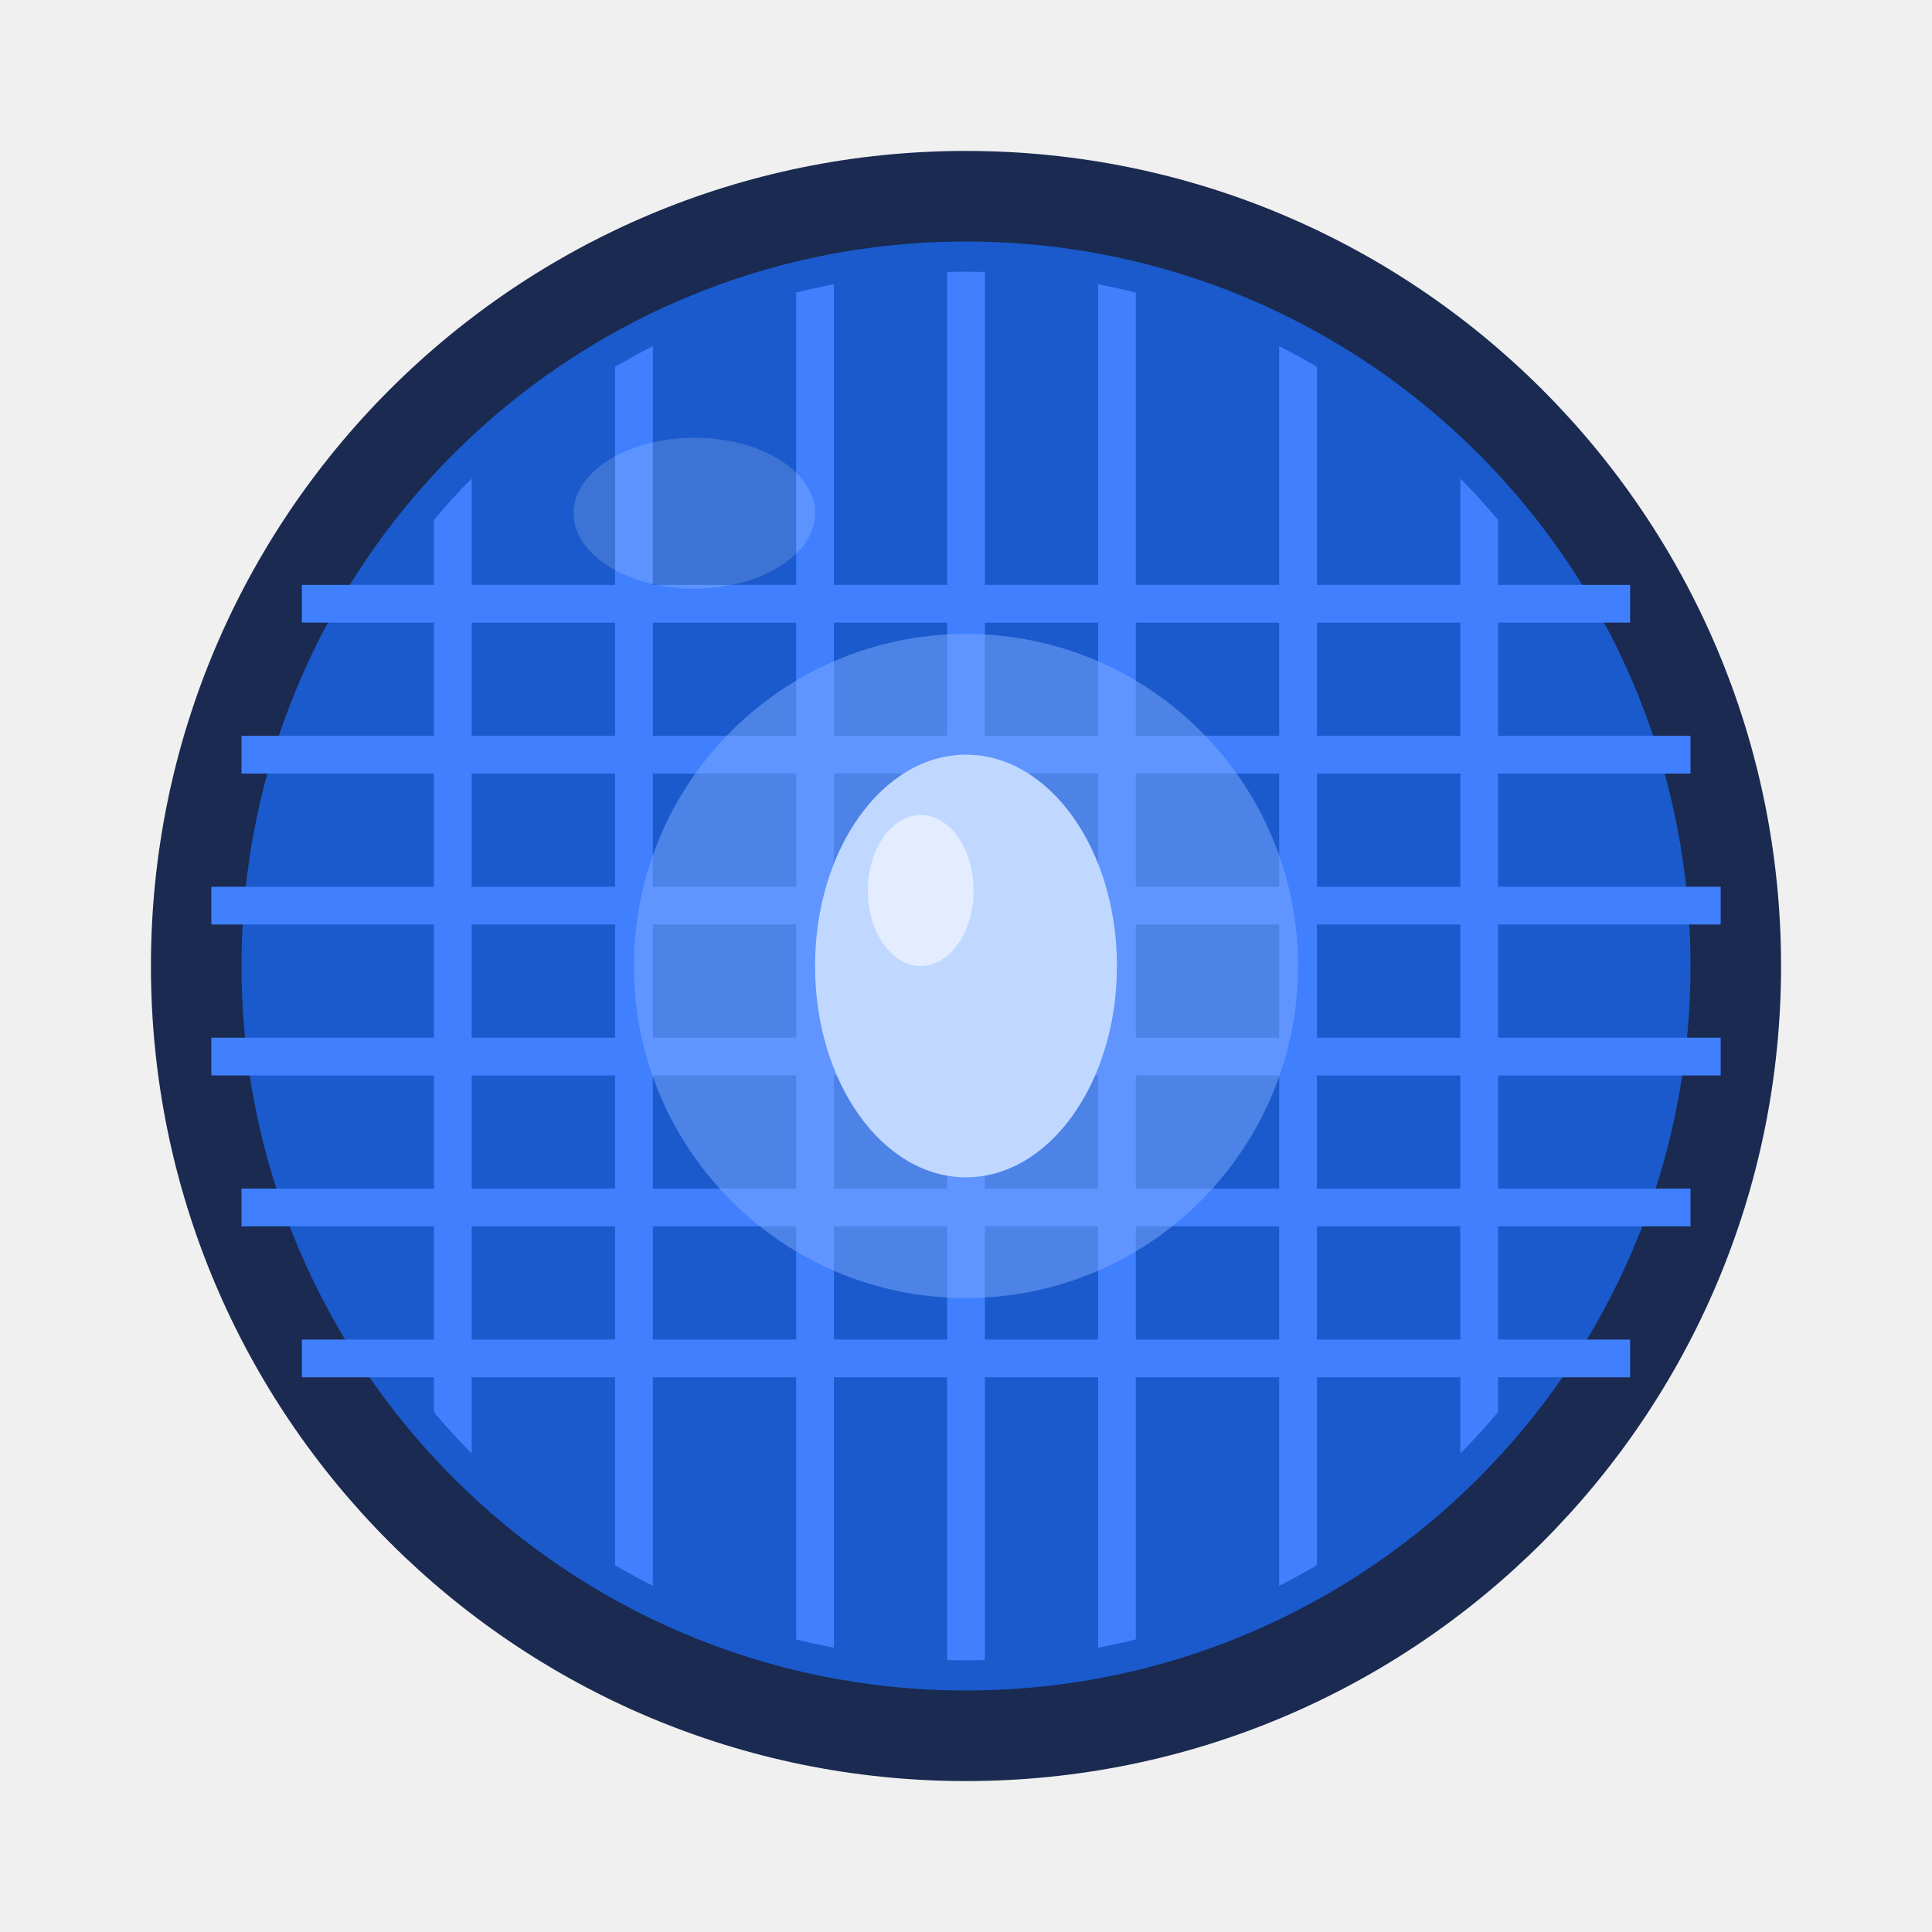
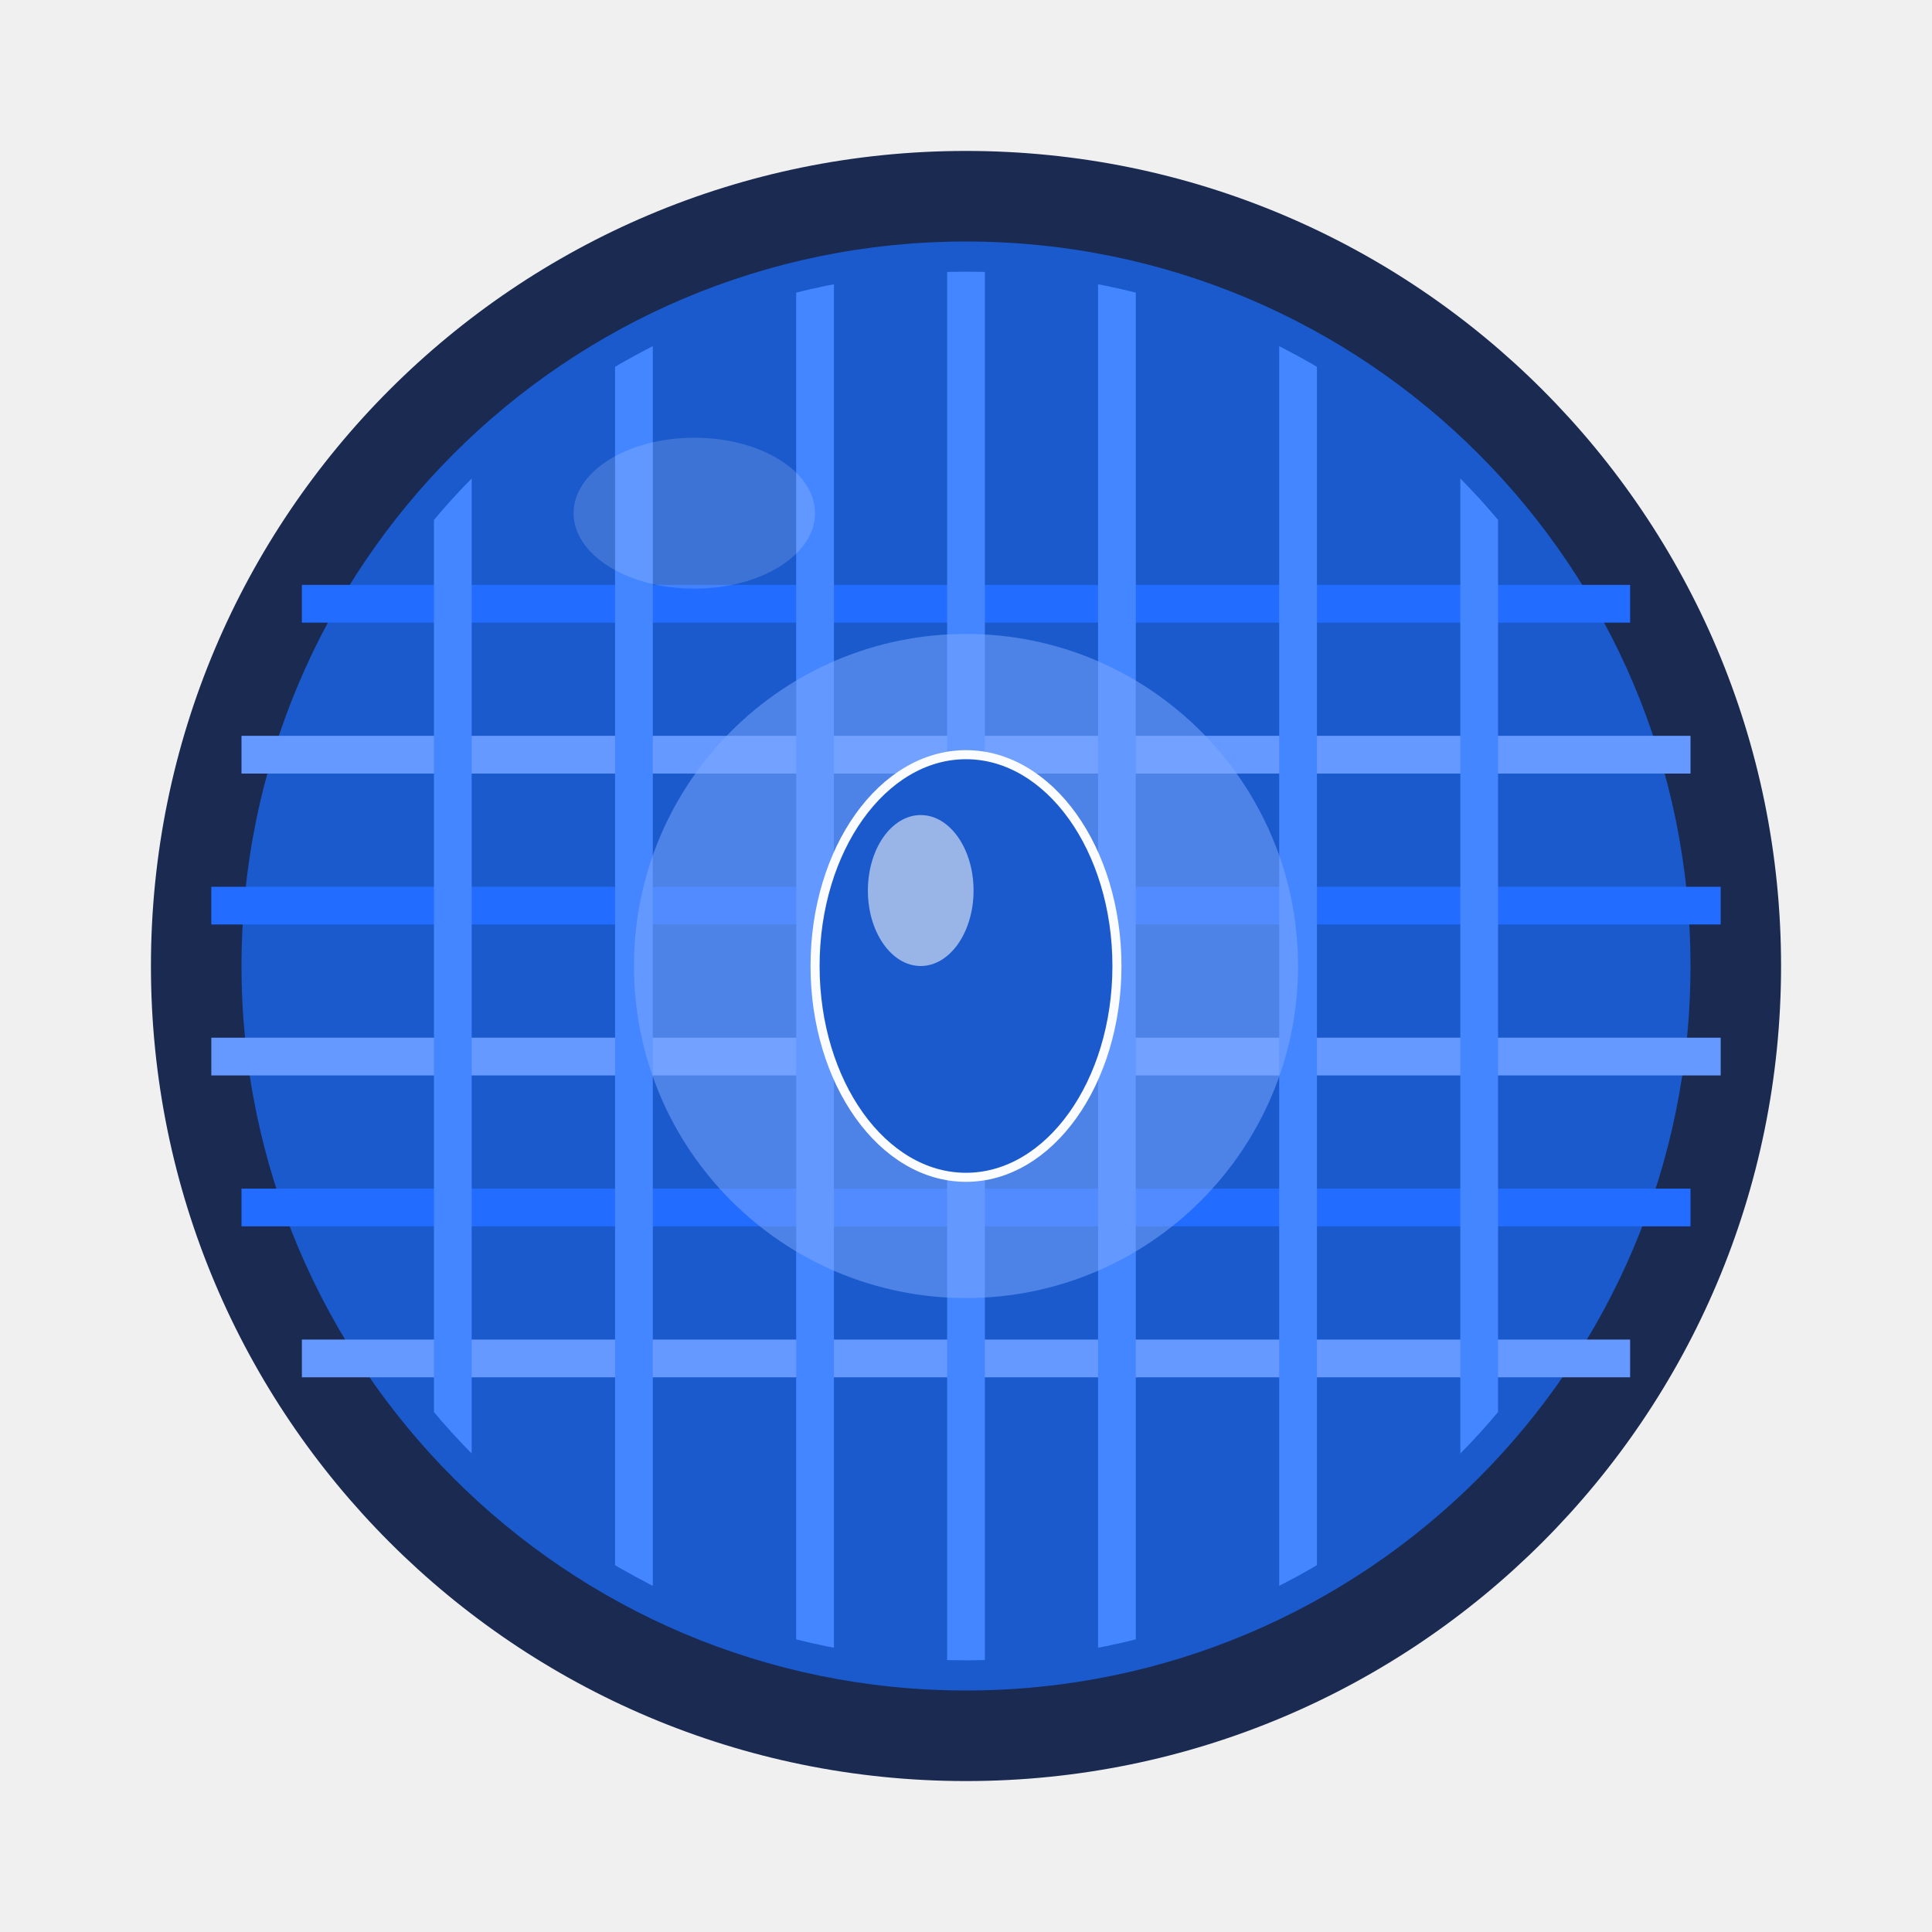
- <svg xmlns="http://www.w3.org/2000/svg" width="128" height="128" viewBox="0 0 128 128">
-   <circle cx="64" cy="64" r="54" fill="#1A2A50" />
-   <circle cx="64" cy="64" r="48" fill="#1A5ACC" />
-   <line x1="20" y1="40" x2="108" y2="40" stroke="#4080FF" stroke-width="2.5" />
-   <line x1="16" y1="50" x2="112" y2="50" stroke="#4080FF" stroke-width="2.5" />
-   <line x1="14" y1="60" x2="114" y2="60" stroke="#4080FF" stroke-width="2.5" />
-   <line x1="14" y1="70" x2="114" y2="70" stroke="#4080FF" stroke-width="2.5" />
-   <line x1="16" y1="80" x2="112" y2="80" stroke="#4080FF" stroke-width="2.5" />
-   <line x1="20" y1="90" x2="108" y2="90" stroke="#4080FF" stroke-width="2.5" />
+ <svg xmlns="http://www.w3.org/2000/svg" width="128" height="128" viewBox="0 0 128 128" version="1.1" id="svg16">
+   <defs id="defs16" />
+   <circle cx="64" cy="64" r="54" fill="#1A2A50" id="circle1" />
+   <circle cx="64" cy="64" r="48" fill="#1A5ACC" id="circle2" />
+   <line x1="20" y1="40" x2="108" y2="40" stroke="#4080FF" stroke-width="2.5" id="line2" style="stroke:#226cff;stroke-opacity:1" />
+   <line x1="16" y1="50" x2="112" y2="50" stroke="#4080FF" stroke-width="2.5" id="line3" style="fill:#00ff6e;fill-opacity:1;stroke:#6699ff;stroke-opacity:1" />
+   <line x1="14" y1="60" x2="114" y2="60" stroke="#4080FF" stroke-width="2.5" id="line4" style="stroke:#226cff;stroke-opacity:1" />
+   <line x1="14" y1="70" x2="114" y2="70" stroke="#4080FF" stroke-width="2.5" id="line5" style="stroke:#6699ff;stroke-opacity:1" />
+   <line x1="16" y1="80" x2="112" y2="80" stroke="#4080FF" stroke-width="2.5" id="line6" style="stroke:#226cff;stroke-opacity:1" />
+   <line x1="20" y1="90" x2="108" y2="90" stroke="#4080FF" stroke-width="2.5" id="line7" style="stroke:#6699ff;stroke-opacity:1" />
  <clipPath id="circ">
-     <circle cx="64" cy="64" r="46" />
+     <circle cx="64" cy="64" r="46" id="circle7" />
  </clipPath>
-   <g clip-path="url(#circ)">
-     <line x1="30" y1="16" x2="30" y2="112" stroke="#4080FF" stroke-width="2.5" />
-     <line x1="42" y1="14" x2="42" y2="114" stroke="#4080FF" stroke-width="2.5" />
-     <line x1="54" y1="14" x2="54" y2="114" stroke="#4080FF" stroke-width="2.5" />
-     <line x1="64" y1="14" x2="64" y2="114" stroke="#4080FF" stroke-width="2.5" />
-     <line x1="74" y1="14" x2="74" y2="114" stroke="#4080FF" stroke-width="2.5" />
-     <line x1="86" y1="14" x2="86" y2="114" stroke="#4080FF" stroke-width="2.5" />
-     <line x1="98" y1="16" x2="98" y2="112" stroke="#4080FF" stroke-width="2.5" />
+   <g clip-path="url(#circ)" id="g14" style="stroke:#4486ff;stroke-opacity:1;fill:#37c8ab">
+     <line x1="30" y1="16" x2="30" y2="112" stroke="#4080ff" stroke-width="2.5" id="line8" style="stroke:#4486ff;stroke-opacity:1;fill:#37c8ab" />
+     <line x1="42" y1="14" x2="42" y2="114" stroke="#4080ff" stroke-width="2.5" id="line9" style="stroke:#4486ff;stroke-opacity:1;fill:#37c8ab" />
+     <line x1="54" y1="14" x2="54" y2="114" stroke="#4080ff" stroke-width="2.5" id="line10" style="stroke:#4486ff;stroke-opacity:1;fill:#37c8ab" />
+     <line x1="64" y1="14" x2="64" y2="114" stroke="#4080ff" stroke-width="2.5" id="line11" style="stroke:#4486ff;stroke-opacity:1;fill:#37c8ab" />
+     <line x1="74" y1="14" x2="74" y2="114" stroke="#4080ff" stroke-width="2.5" id="line12" style="stroke:#4486ff;stroke-opacity:1;fill:#37c8ab" />
+     <line x1="86" y1="14" x2="86" y2="114" stroke="#4080ff" stroke-width="2.5" id="line13" style="stroke:#4486ff;stroke-opacity:1;fill:#37c8ab" />
+     <line x1="98" y1="16" x2="98" y2="112" stroke="#4080ff" stroke-width="2.5" id="line14" style="stroke:#4486ff;stroke-opacity:1;fill:#37c8ab" />
  </g>
-   <circle cx="64" cy="64" r="22" fill="#80AAFF" opacity="0.50" />
-   <ellipse cx="64" cy="64" rx="10" ry="14" fill="#C0D8FF" />
-   <ellipse cx="61" cy="59" rx="3.5" ry="5" fill="white" opacity="0.55" />
-   <ellipse cx="46" cy="34" rx="8" ry="5" fill="white" opacity="0.15" />
+   <circle cx="64" cy="64" r="22" fill="#80AAFF" opacity="0.50" id="circle14" />
+   <ellipse cx="64" cy="64" rx="10" ry="14" fill="#C0D8FF" id="ellipse14" style="fill:#1a5acc;fill-opacity:1;stroke:#fafcff;stroke-opacity:1;stroke-width:0.6;stroke-dasharray:none" />
+   <ellipse cx="61" cy="59" rx="3.5" ry="5" fill="white" opacity="0.55" id="ellipse15" style="stroke-width:1.2;stroke-dasharray:none;opacity:1;fill:#ffffff;fill-opacity:0.554" />
+   <ellipse cx="46" cy="34" rx="8" ry="5" fill="white" opacity="0.15" id="ellipse16" />
</svg>
